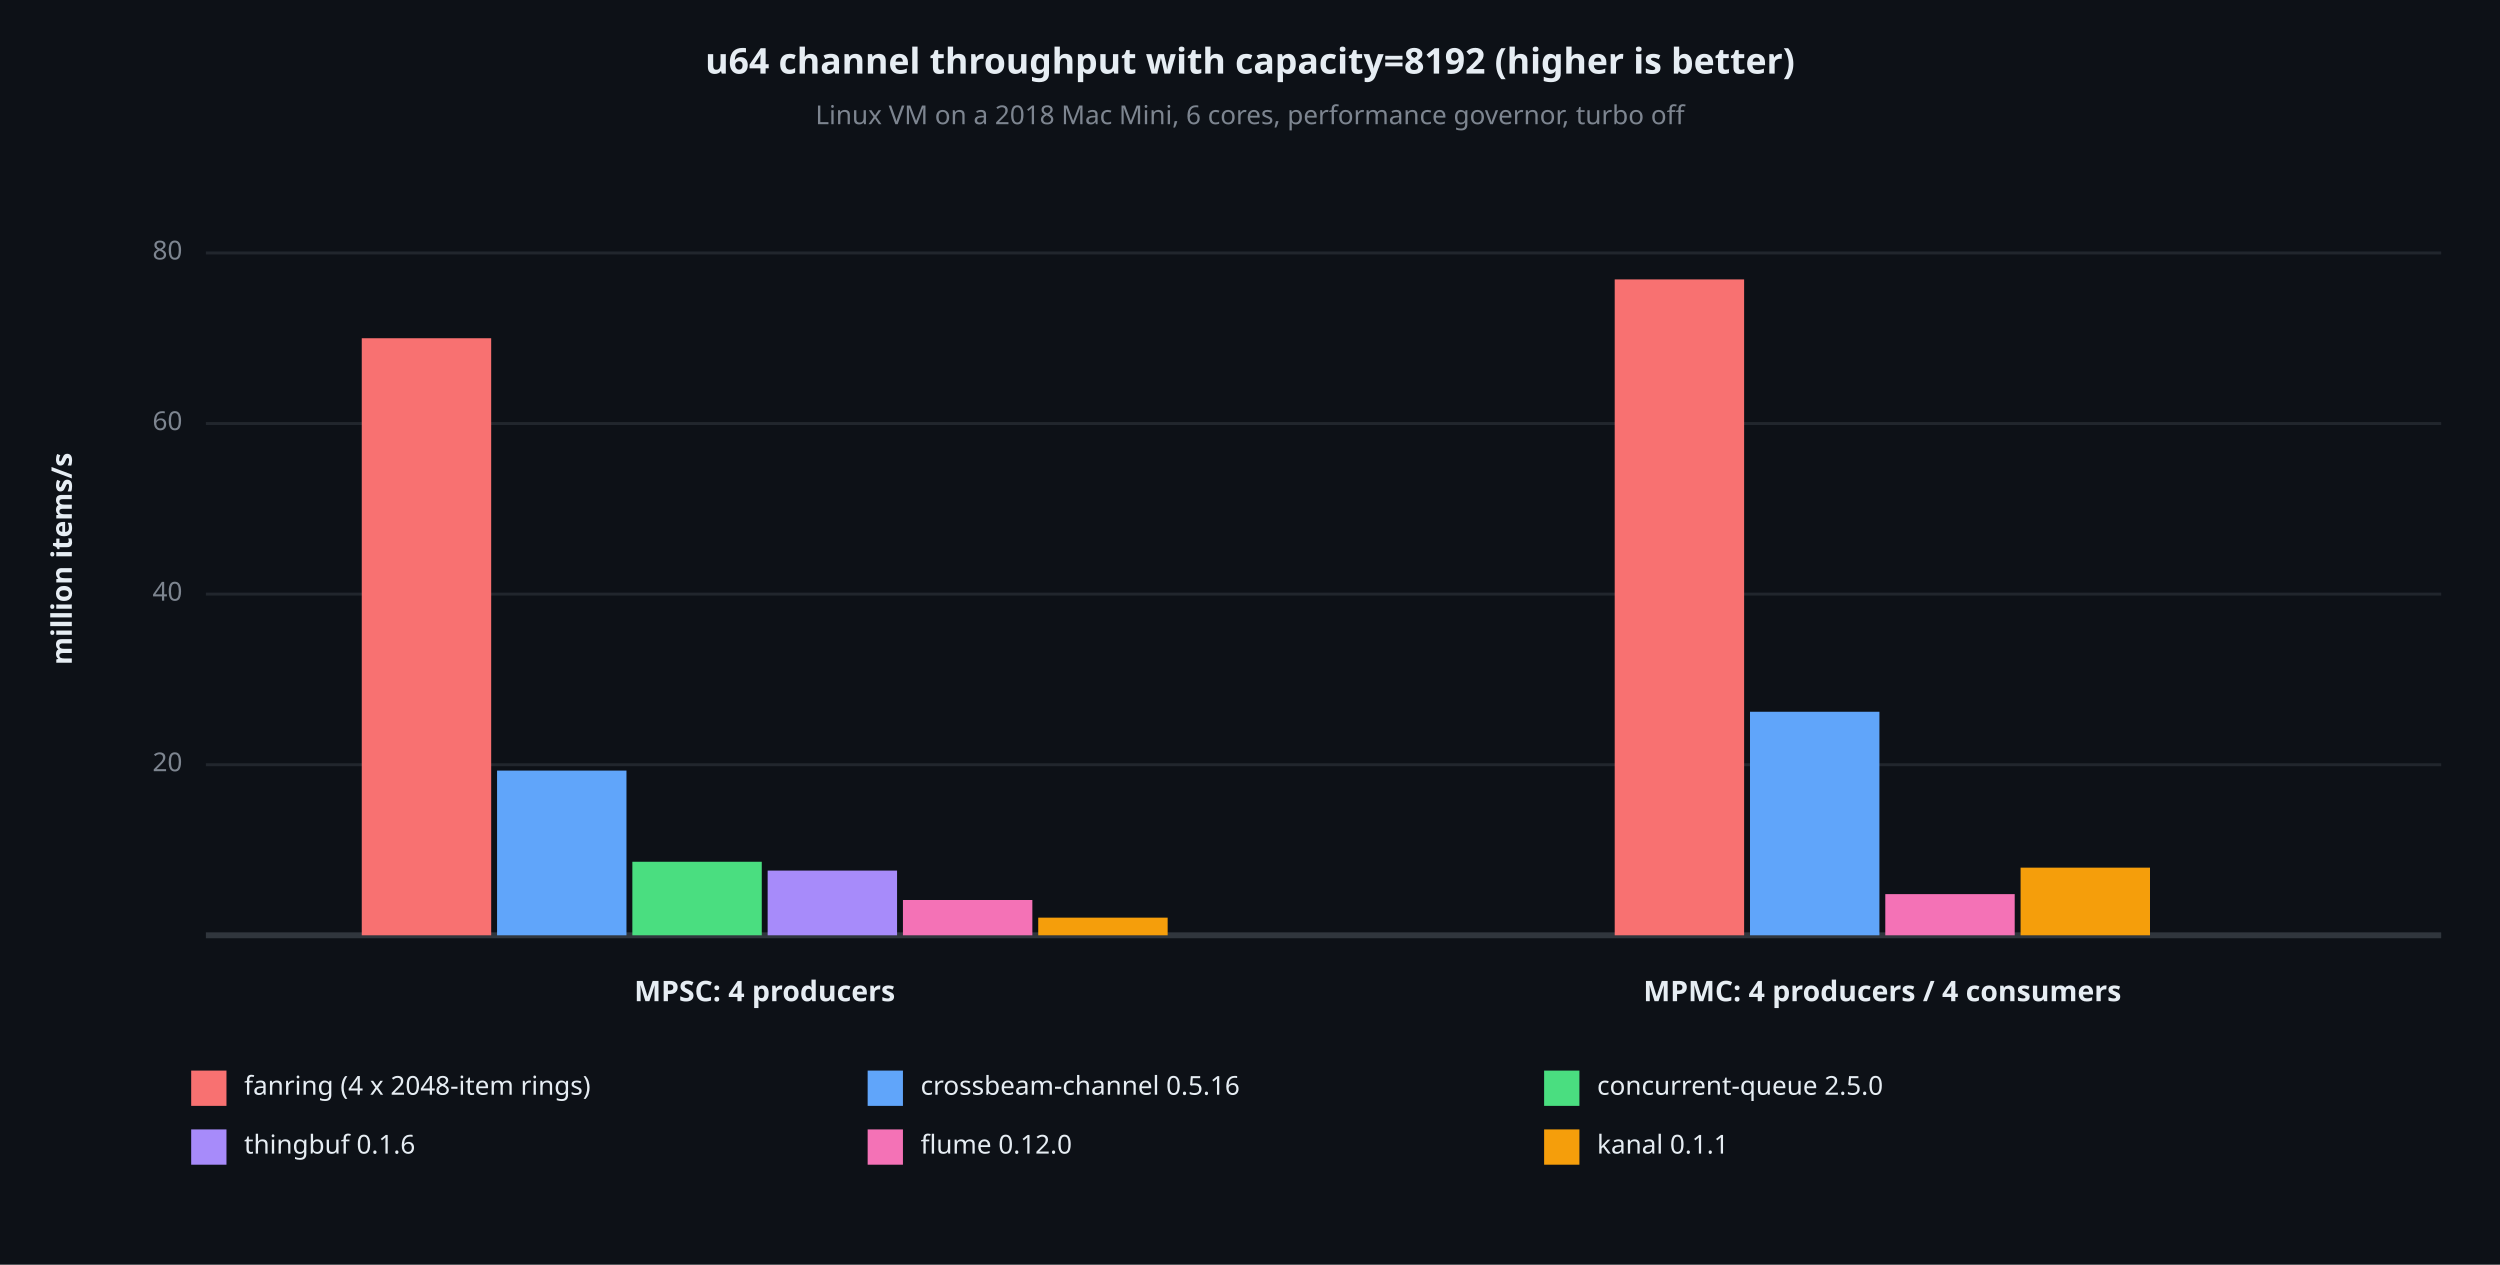
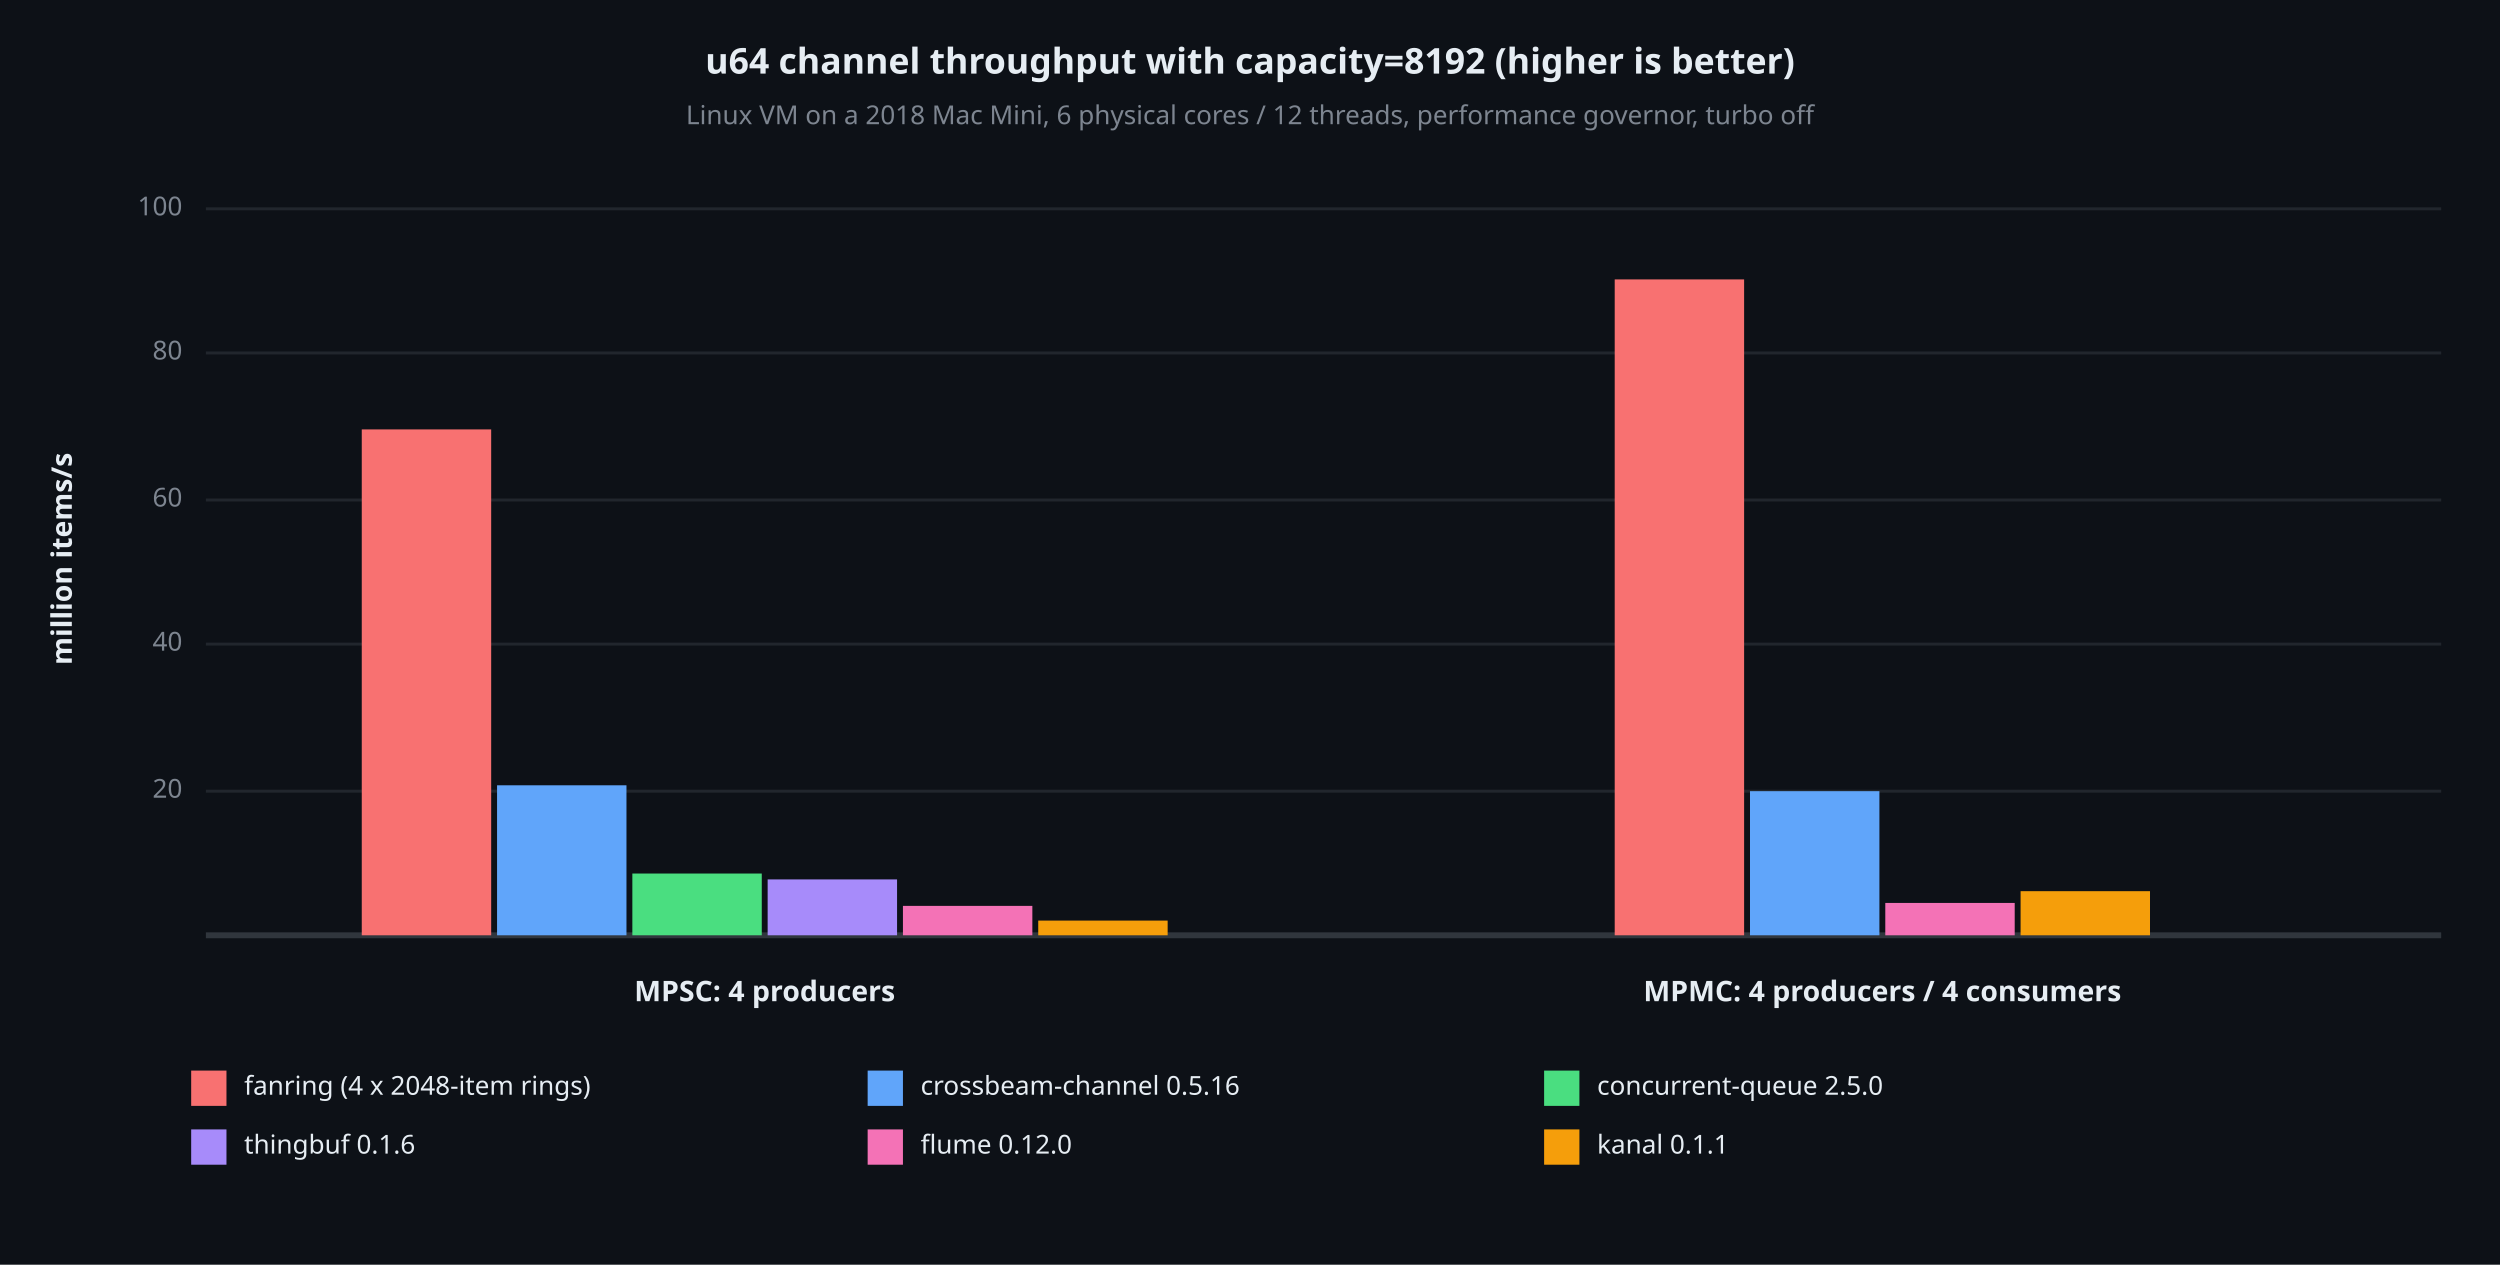
<svg xmlns="http://www.w3.org/2000/svg" viewBox="0 0 850 430" font-family="system-ui, -apple-system, sans-serif">
  <rect x="0" y="0" width="850" height="430" opacity="1" fill="#0D1117" stroke="none" />
  <text x="425" y="22" dy="0.5ex" text-anchor="middle" font-family="sans-serif" font-size="12.097" opacity="1" fill="#E6EDF3" font-weight="bold">
u64 channel throughput with capacity=8192 (higher is better)
</text>
  <text x="425" y="40" dy="0.5ex" text-anchor="middle" font-family="sans-serif" font-size="8.871" opacity="1" fill="#7D8590">
- Linux VM on a 2018 Mac Mini, 6 cores, performance governor, turbo off
+ Linux VM on a 2018 Mac Mini, 6 physical cores / 12 threads, performance governor, turbo off
</text>
  <text x="22" y="190" dy="0.5ex" text-anchor="middle" font-family="sans-serif" font-size="9.677" opacity="1" fill="#E6EDF3" font-weight="bold" transform="rotate(270, 22, 190)">
million items/s
</text>
-   <polyline fill="none" opacity="1" stroke="#21262D" stroke-width="1" points="70,260 830,260 " />
-   <text x="62" y="260" dy="0.5ex" text-anchor="end" font-family="sans-serif" font-size="8.871" opacity="1" fill="#7D8590">
+   <polyline fill="none" opacity="1" stroke="#21262D" stroke-width="1" points="70,269 830,269 " />
+   <text x="62" y="269" dy="0.5ex" text-anchor="end" font-family="sans-serif" font-size="8.871" opacity="1" fill="#7D8590">
20
</text>
-   <polyline fill="none" opacity="1" stroke="#21262D" stroke-width="1" points="70,202 830,202 " />
-   <text x="62" y="202" dy="0.5ex" text-anchor="end" font-family="sans-serif" font-size="8.871" opacity="1" fill="#7D8590">
+   <polyline fill="none" opacity="1" stroke="#21262D" stroke-width="1" points="70,219 830,219 " />
+   <text x="62" y="219" dy="0.5ex" text-anchor="end" font-family="sans-serif" font-size="8.871" opacity="1" fill="#7D8590">
40
</text>
-   <polyline fill="none" opacity="1" stroke="#21262D" stroke-width="1" points="70,144 830,144 " />
-   <text x="62" y="144" dy="0.5ex" text-anchor="end" font-family="sans-serif" font-size="8.871" opacity="1" fill="#7D8590">
+   <polyline fill="none" opacity="1" stroke="#21262D" stroke-width="1" points="70,170 830,170 " />
+   <text x="62" y="170" dy="0.5ex" text-anchor="end" font-family="sans-serif" font-size="8.871" opacity="1" fill="#7D8590">
60
</text>
-   <polyline fill="none" opacity="1" stroke="#21262D" stroke-width="1" points="70,86 830,86 " />
-   <text x="62" y="86" dy="0.5ex" text-anchor="end" font-family="sans-serif" font-size="8.871" opacity="1" fill="#7D8590">
+   <polyline fill="none" opacity="1" stroke="#21262D" stroke-width="1" points="70,120 830,120 " />
+   <text x="62" y="120" dy="0.5ex" text-anchor="end" font-family="sans-serif" font-size="8.871" opacity="1" fill="#7D8590">
80
</text>
+   <polyline fill="none" opacity="1" stroke="#21262D" stroke-width="1" points="70,71 830,71 " />
+   <text x="62" y="71" dy="0.5ex" text-anchor="end" font-family="sans-serif" font-size="8.871" opacity="1" fill="#7D8590">
+ 100
+ </text>
  <polyline fill="none" opacity="1" stroke="#30363D" stroke-width="2" points="70,318 830,318 " />
-   <rect x="123" y="115" width="44" height="203" opacity="1" fill="#F87171" stroke="none" />
-   <rect x="169" y="262" width="44" height="56" opacity="1" fill="#60A5FA" stroke="none" />
-   <rect x="215" y="293" width="44" height="25" opacity="1" fill="#4ADE80" stroke="none" />
-   <rect x="261" y="296" width="44" height="22" opacity="1" fill="#A78BFA" stroke="none" />
-   <rect x="307" y="306" width="44" height="12" opacity="1" fill="#F472B6" stroke="none" />
-   <rect x="353" y="312" width="44" height="6" opacity="1" fill="#F59E0B" stroke="none" />
+   <rect x="123" y="146" width="44" height="172" opacity="1" fill="#F87171" stroke="none" />
+   <rect x="169" y="267" width="44" height="51" opacity="1" fill="#60A5FA" stroke="none" />
+   <rect x="215" y="297" width="44" height="21" opacity="1" fill="#4ADE80" stroke="none" />
+   <rect x="261" y="299" width="44" height="19" opacity="1" fill="#A78BFA" stroke="none" />
+   <rect x="307" y="308" width="44" height="10" opacity="1" fill="#F472B6" stroke="none" />
+   <rect x="353" y="313" width="44" height="5" opacity="1" fill="#F59E0B" stroke="none" />
  <text x="260" y="338" dy="0.5ex" text-anchor="middle" font-family="sans-serif" font-size="9.677" opacity="1" fill="#E6EDF3" font-weight="bold">
MPSC: 4 producers
</text>
  <rect x="549" y="95" width="44" height="223" opacity="1" fill="#F87171" stroke="none" />
-   <rect x="595" y="242" width="44" height="76" opacity="1" fill="#60A5FA" stroke="none" />
-   <rect x="641" y="304" width="44" height="14" opacity="1" fill="#F472B6" stroke="none" />
-   <rect x="687" y="295" width="44" height="23" opacity="1" fill="#F59E0B" stroke="none" />
+   <rect x="595" y="269" width="44" height="49" opacity="1" fill="#60A5FA" stroke="none" />
+   <rect x="641" y="307" width="44" height="11" opacity="1" fill="#F472B6" stroke="none" />
+   <rect x="687" y="303" width="44" height="15" opacity="1" fill="#F59E0B" stroke="none" />
  <text x="640" y="338" dy="0.5ex" text-anchor="middle" font-family="sans-serif" font-size="9.677" opacity="1" fill="#E6EDF3" font-weight="bold">
MPMC: 4 producers / 4 consumers
</text>
  <rect x="65" y="364" width="12" height="12" opacity="1" fill="#F87171" stroke="none" />
  <text x="83" y="370" dy="0.5ex" text-anchor="start" font-family="sans-serif" font-size="8.871" opacity="1" fill="#E6EDF3">
fanring (4 x 2048-item rings)
</text>
  <rect x="295" y="364" width="12" height="12" opacity="1" fill="#60A5FA" stroke="none" />
  <text x="313" y="370" dy="0.5ex" text-anchor="start" font-family="sans-serif" font-size="8.871" opacity="1" fill="#E6EDF3">
crossbeam-channel 0.5.16
</text>
  <rect x="525" y="364" width="12" height="12" opacity="1" fill="#4ADE80" stroke="none" />
  <text x="543" y="370" dy="0.5ex" text-anchor="start" font-family="sans-serif" font-size="8.871" opacity="1" fill="#E6EDF3">
concurrent-queue 2.5.0
</text>
  <rect x="65" y="384" width="12" height="12" opacity="1" fill="#A78BFA" stroke="none" />
  <text x="83" y="390" dy="0.5ex" text-anchor="start" font-family="sans-serif" font-size="8.871" opacity="1" fill="#E6EDF3">
thingbuf 0.1.6
</text>
  <rect x="295" y="384" width="12" height="12" opacity="1" fill="#F472B6" stroke="none" />
  <text x="313" y="390" dy="0.5ex" text-anchor="start" font-family="sans-serif" font-size="8.871" opacity="1" fill="#E6EDF3">
flume 0.12.0
</text>
  <rect x="525" y="384" width="12" height="12" opacity="1" fill="#F59E0B" stroke="none" />
  <text x="543" y="390" dy="0.5ex" text-anchor="start" font-family="sans-serif" font-size="8.871" opacity="1" fill="#E6EDF3">
kanal 0.1.1
</text>
</svg>
